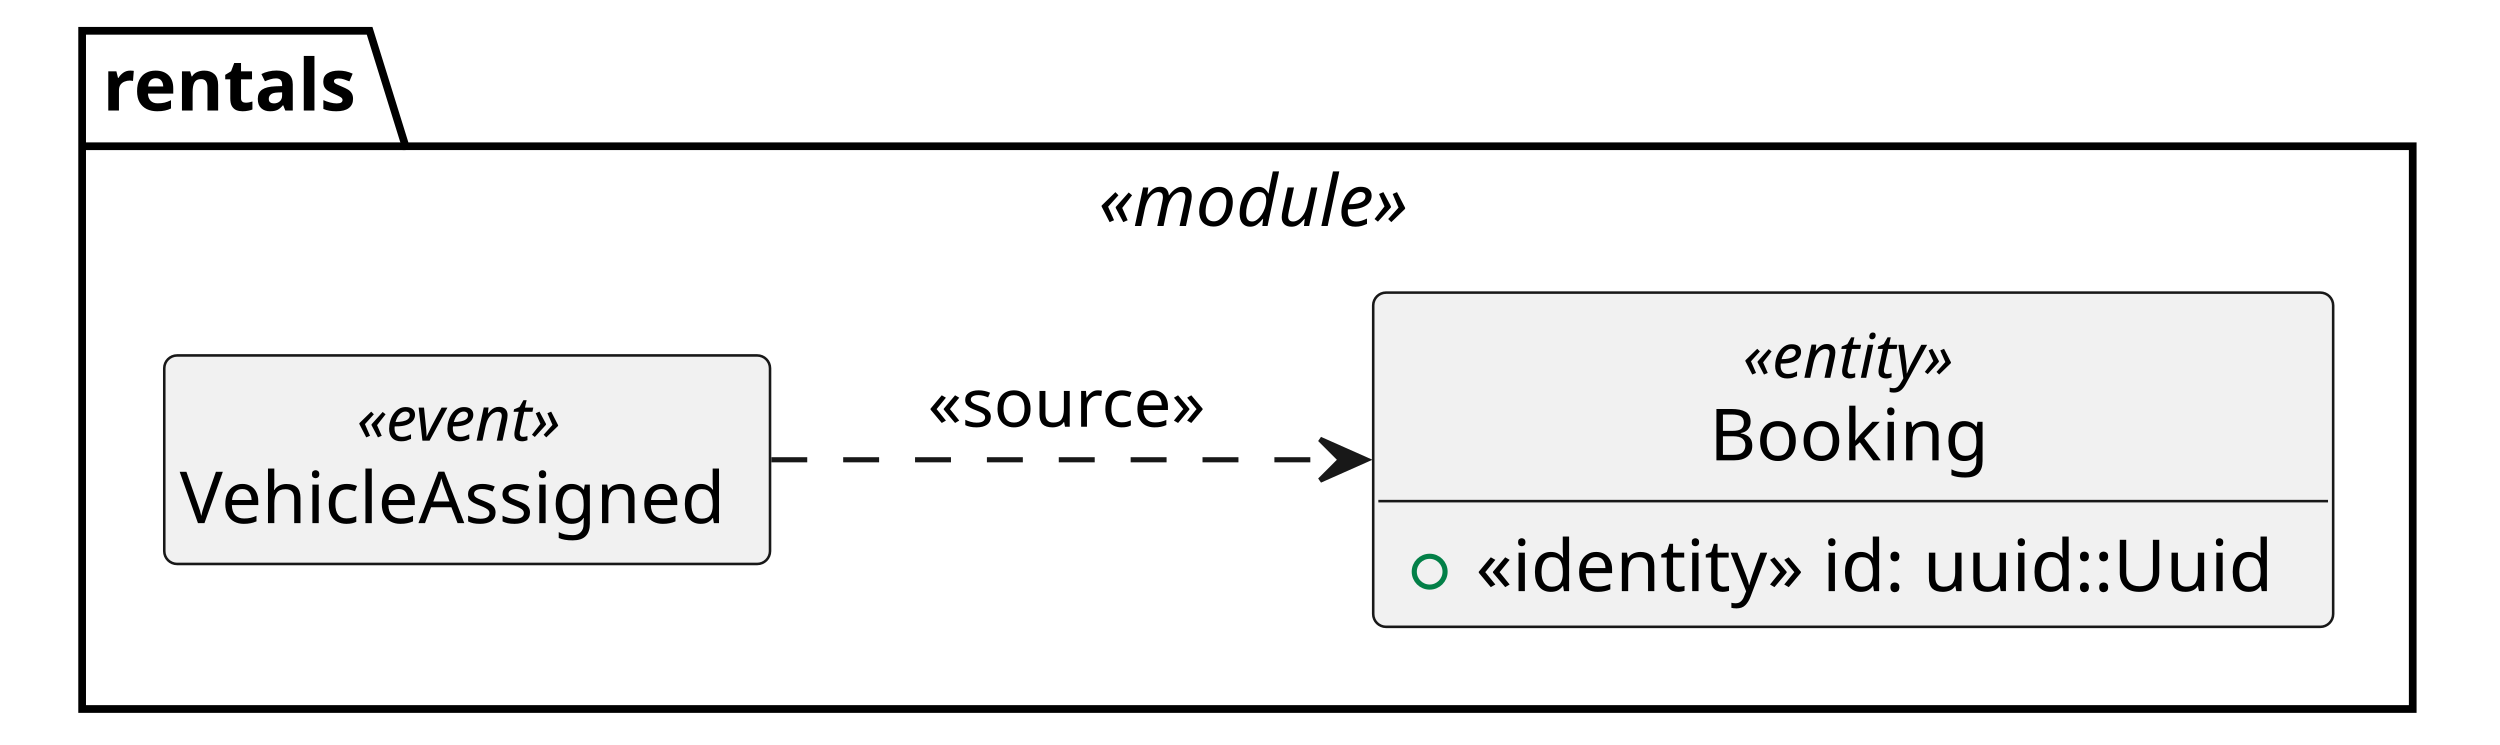
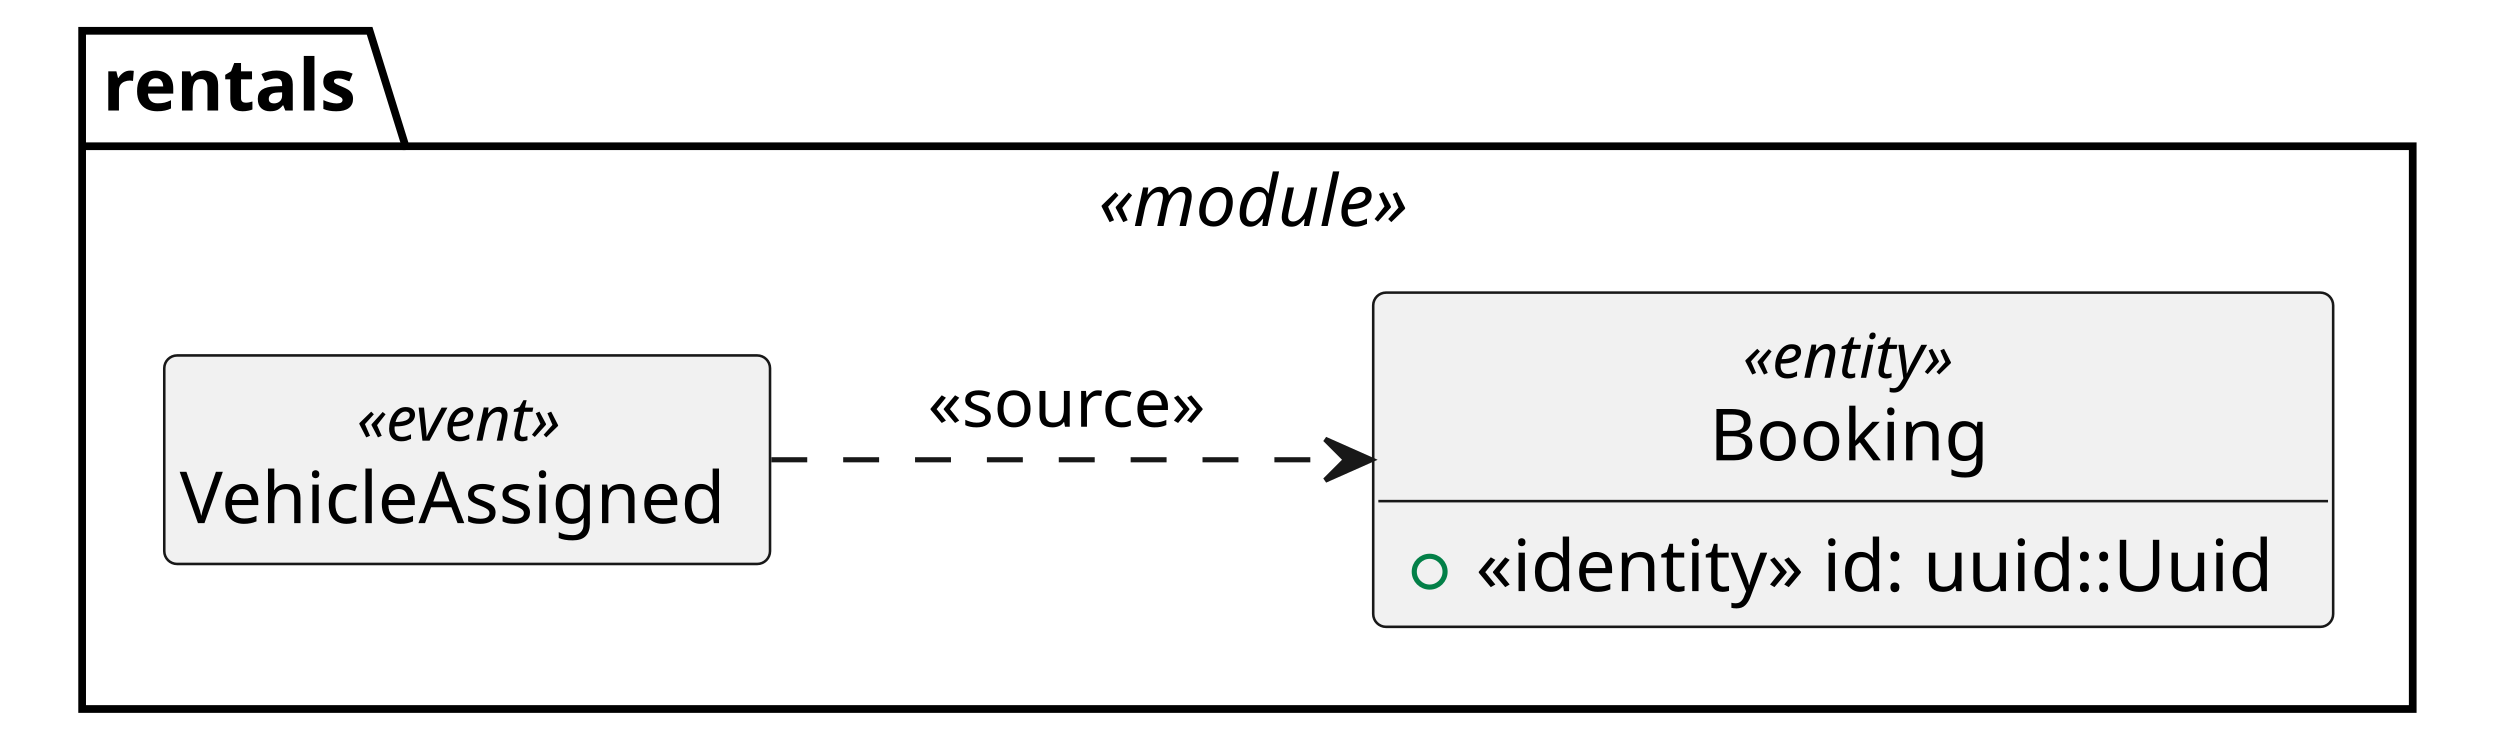
<svg xmlns="http://www.w3.org/2000/svg" contentStyleType="text/css" height="145px" preserveAspectRatio="none" style="width:487px;height:145px;" version="1.1" viewBox="0 0 487 145" width="487px" zoomAndPan="magnify">
  <defs />
  <g>
    <g id="cluster_rentals">
      <polygon fill="none" points="16,6,72,6,79,28.488,470,28.488,470,138.11,16,138.11,16,6" style="stroke:#000000;stroke-width:1.5;" />
      <line style="stroke:#000000;stroke-width:1.5;" x1="16" x2="79" y1="28.488" y2="28.488" />
      <text fill="#000000" font-family="sans-serif" font-size="14" font-weight="bold" lengthAdjust="spacing" textLength="50" x="20" y="21.535">rentals</text>
      <text fill="#000000" font-family="sans-serif" font-size="14" font-style="italic" lengthAdjust="spacing" textLength="66" x="214" y="44.023">«module»</text>
    </g>
    <g id="elem_VehicleAssigned">
      <rect codeLine="10" fill="#F1F1F1" height="40.621" id="VehicleAssigned" rx="2.5" ry="2.5" style="stroke:#181818;stroke-width:0.5;" width="118" x="32" y="69.24" />
      <text fill="#000000" font-family="sans-serif" font-size="12" font-style="italic" lengthAdjust="spacing" textLength="43" x="69.5" y="85.842">«event»</text>
      <text fill="#000000" font-family="sans-serif" font-size="14" lengthAdjust="spacing" textLength="112" x="35" y="101.908">VehicleAssigned</text>
    </g>
    <g id="elem_Booking">
      <rect codeLine="11" fill="#F1F1F1" height="65.109" id="Booking" rx="2.5" ry="2.5" style="stroke:#181818;stroke-width:0.5;" width="187" x="267.5" y="57" />
      <text fill="#000000" font-family="sans-serif" font-size="12" font-style="italic" lengthAdjust="spacing" textLength="43" x="339.5" y="73.602">«entity»</text>
      <text fill="#000000" font-family="sans-serif" font-size="14" lengthAdjust="spacing" textLength="56" x="333" y="89.668">Booking</text>
      <line style="stroke:#181818;stroke-width:0.5;" x1="268.5" x2="453.5" y1="97.621" y2="97.621" />
      <ellipse cx="278.5" cy="111.365" fill="none" rx="3" ry="3" style="stroke:#038048;stroke-width:1.0;" />
      <text fill="#000000" font-family="sans-serif" font-size="14" lengthAdjust="spacing" textLength="161" x="287.5" y="115.156">«identity» id: uuid::Uuid</text>
    </g>
    <g id="link_VehicleAssigned_Booking">
-       <path codeLine="14" d="M150.25,89.56 C182.74,89.56 223.89,89.56 261.18,89.56 " fill="none" id="VehicleAssigned-to-Booking" style="stroke:#181818;stroke-width:1.0;stroke-dasharray:7.0,7.0;" />
-       <polygon fill="#181818" points="266.13,89.56,257.13,85.56,261.13,89.56,257.13,93.56,266.13,89.56" style="stroke:#181818;stroke-width:1.0;" />
+       <path codeLine="14" d="M150.25,89.56 C184.48,89.56 222.32,89.56 261.13,89.56 " fill="none" id="VehicleAssigned-to-Booking" style="stroke:#181818;stroke-width:1.0;stroke-dasharray:7.0,7.0;" />
+       <polygon fill="#181818" points="267.13,89.56,258.13,85.56,262.13,89.56,258.13,93.56,267.13,89.56" style="stroke:#181818;stroke-width:1.0;" />
      <text fill="#000000" font-family="sans-serif" font-size="13" lengthAdjust="spacing" textLength="56" x="180.75" y="83.128">«source»</text>
    </g>
  </g>
</svg>
